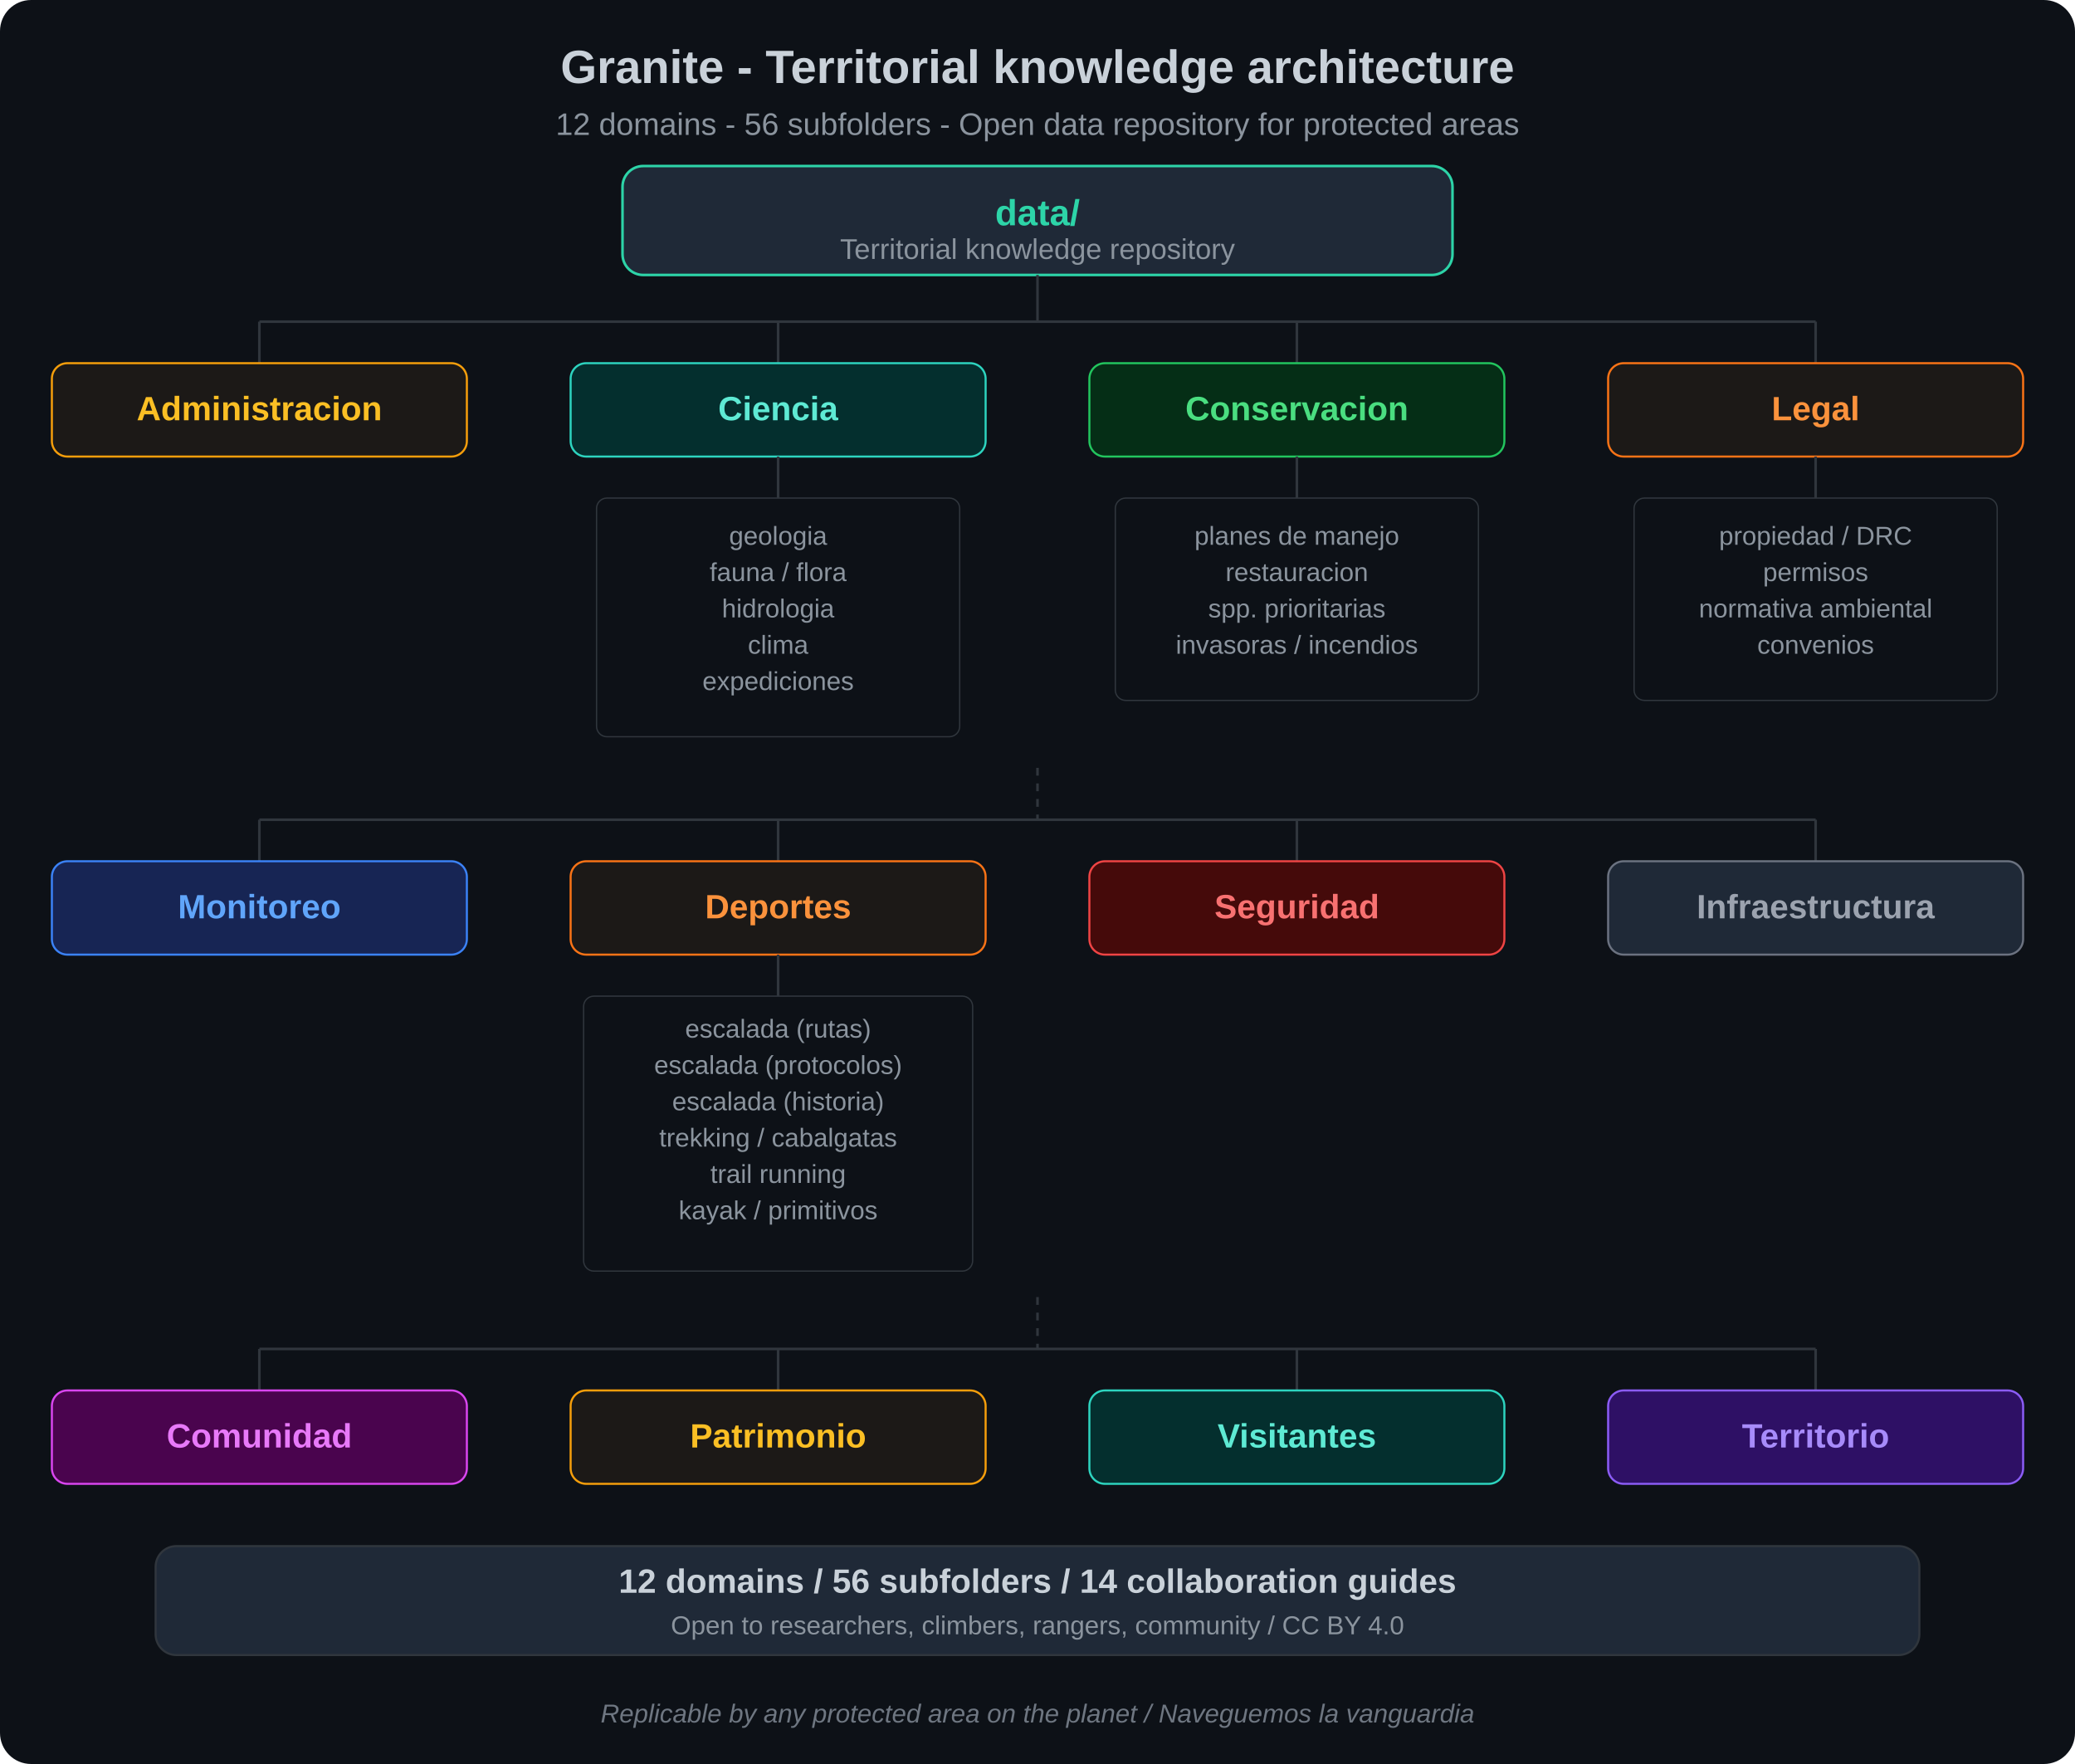
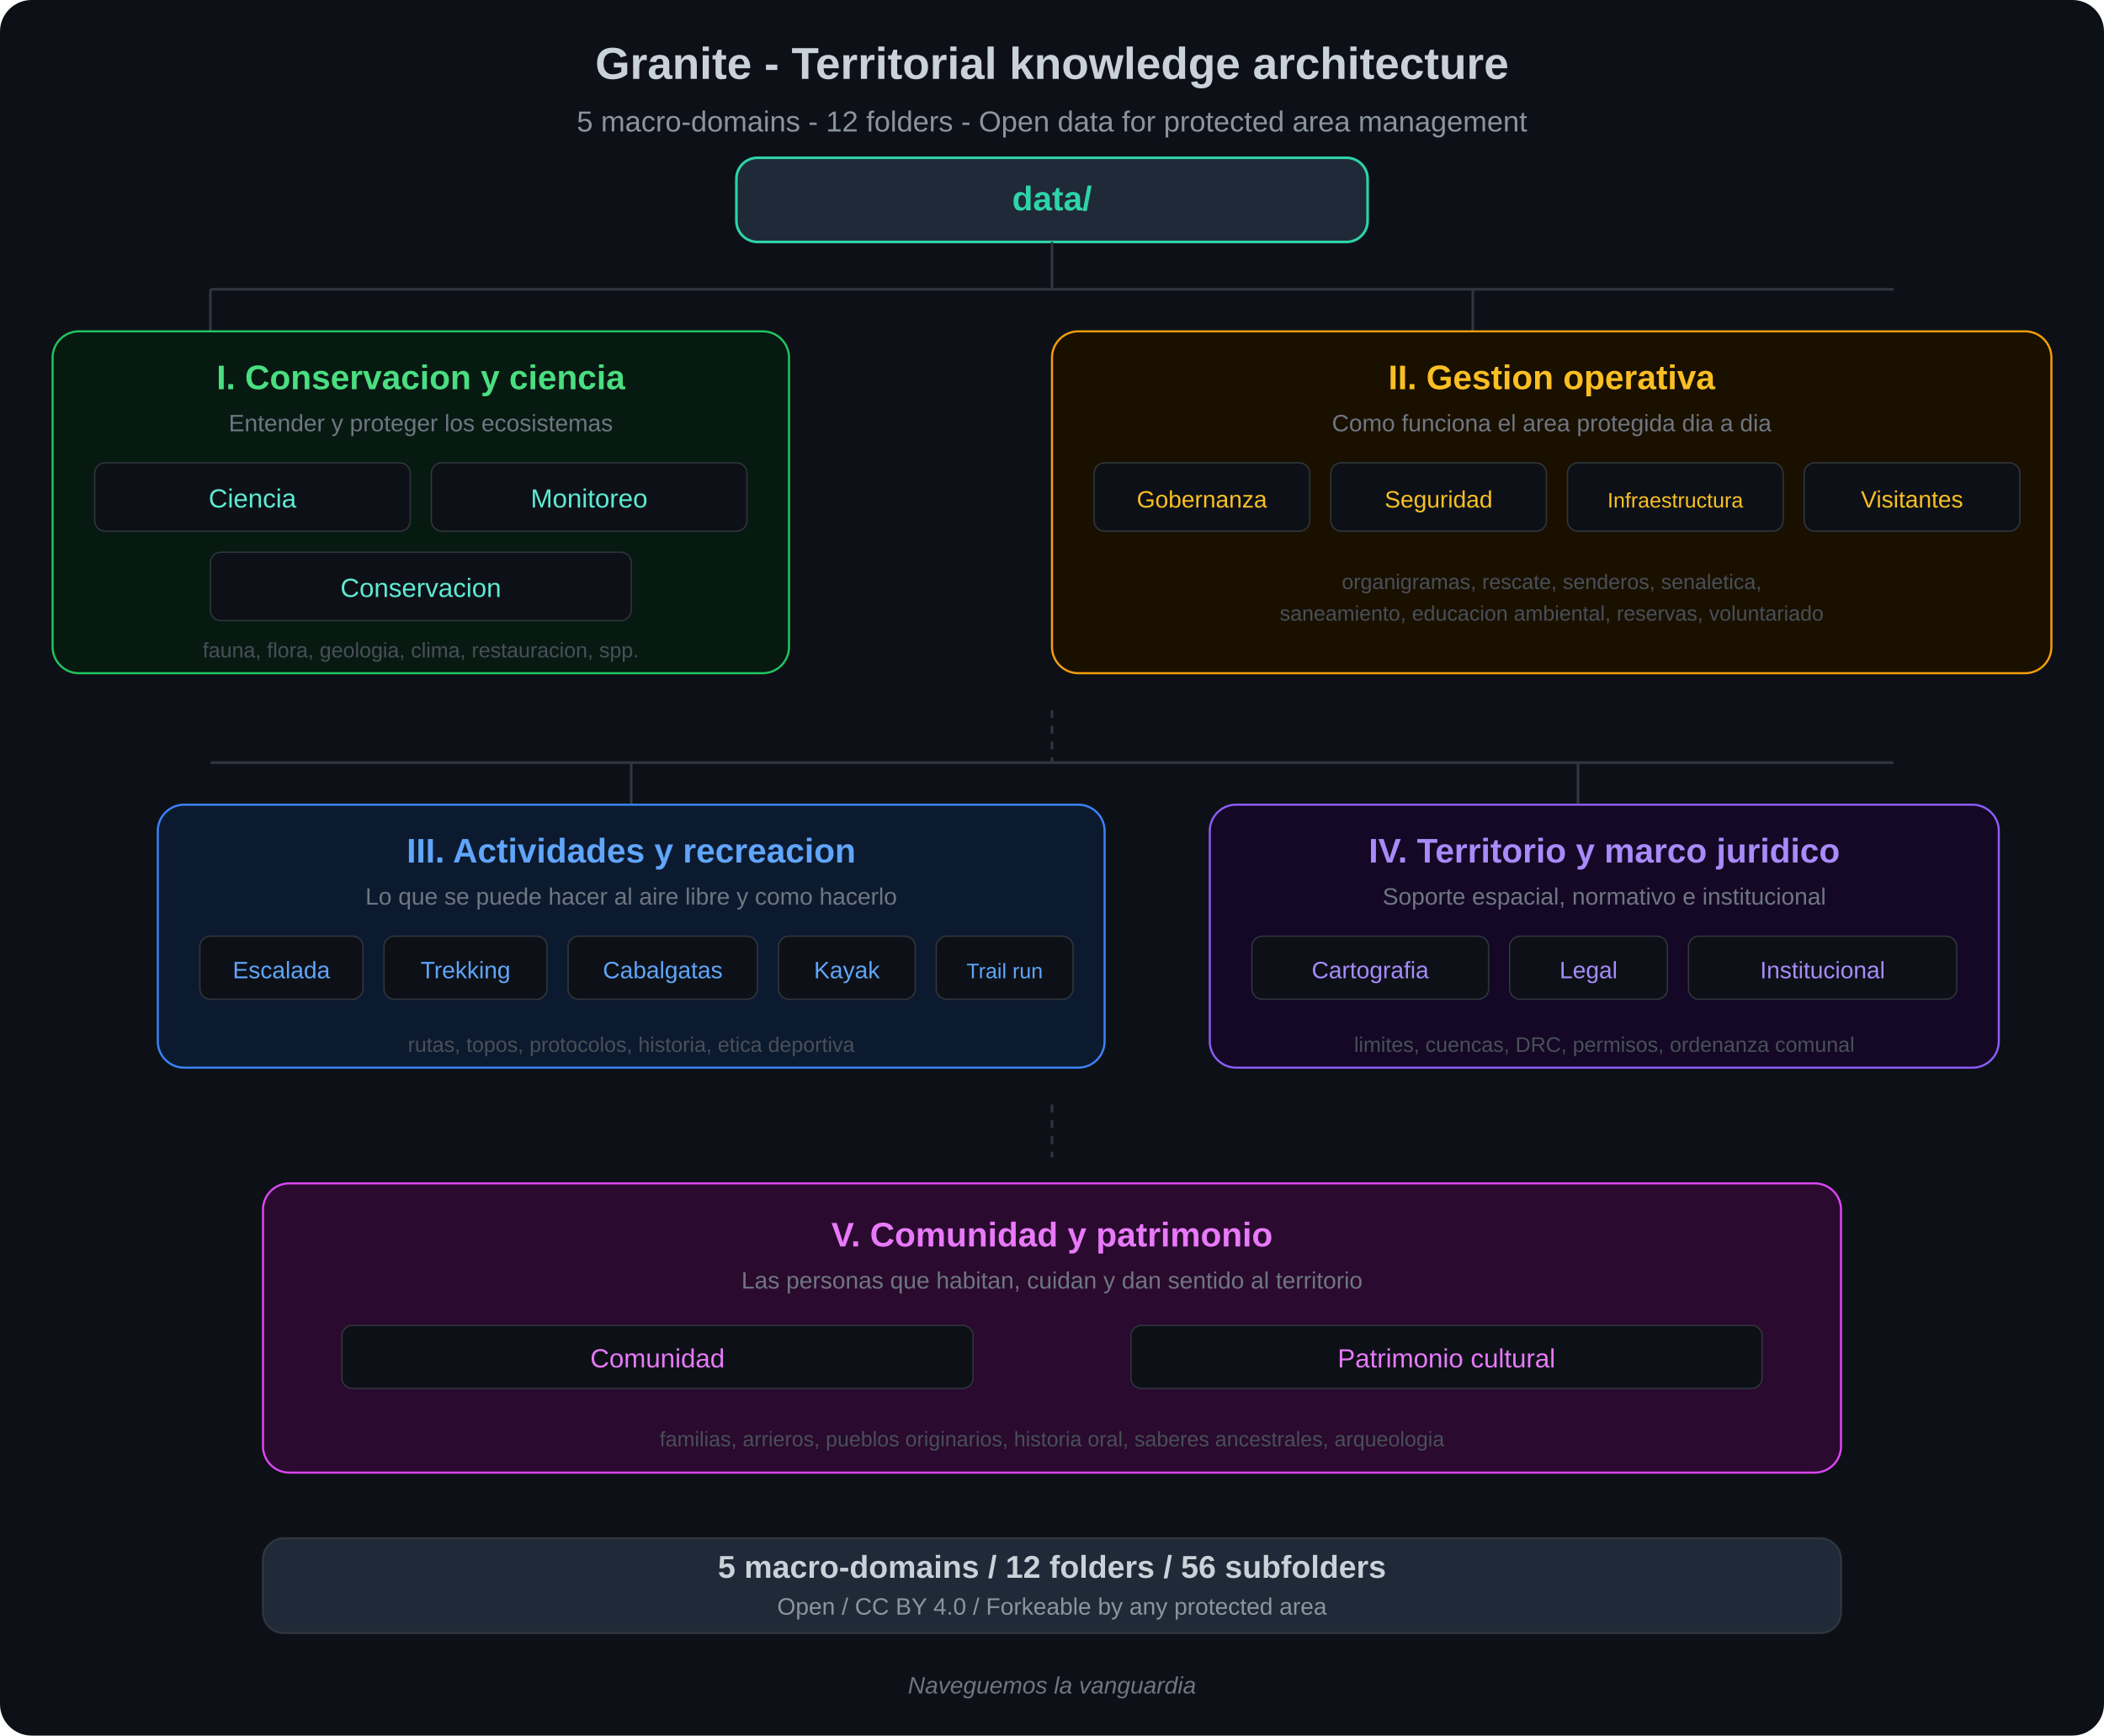
- <svg xmlns="http://www.w3.org/2000/svg" viewBox="0 0 800 680" width="800" height="680">
-   <rect width="800" height="680" fill="#0d1117" rx="12" />
-   <text x="400" y="32" text-anchor="middle" font-family="Arial,sans-serif" font-size="18" font-weight="600" fill="#c9d1d9">Granite - Territorial knowledge architecture</text>
-   <text x="400" y="52" text-anchor="middle" font-family="Arial,sans-serif" font-size="12" fill="#8b949e">12 domains - 56 subfolders - Open data repository for protected areas</text>
-   <rect x="240" y="64" width="320" height="42" rx="8" fill="#1f2937" stroke="#2dd4a8" stroke-width="1" />
-   <text x="400" y="82" text-anchor="middle" dominant-baseline="central" font-family="Arial,sans-serif" font-size="14" font-weight="600" fill="#2dd4a8">data/</text>
-   <text x="400" y="96" text-anchor="middle" dominant-baseline="central" font-family="Arial,sans-serif" font-size="11" fill="#8b949e">Territorial knowledge repository</text>
-   <line x1="400" y1="106" x2="400" y2="124" stroke="#30363d" stroke-width="1" />
-   <line x1="100" y1="124" x2="700" y2="124" stroke="#30363d" stroke-width="1" />
-   <line x1="100" y1="124" x2="100" y2="140" stroke="#30363d" />
-   <rect x="20" y="140" width="160" height="36" rx="6" fill="#1c1917" stroke="#f59e0b" stroke-width="0.8" />
-   <text x="100" y="162" text-anchor="middle" font-family="Arial,sans-serif" font-size="13" font-weight="600" fill="#fbbf24">Administracion</text>
-   <line x1="300" y1="124" x2="300" y2="140" stroke="#30363d" />
-   <rect x="220" y="140" width="160" height="36" rx="6" fill="#042f2e" stroke="#2dd4bf" stroke-width="0.8" />
-   <text x="300" y="162" text-anchor="middle" font-family="Arial,sans-serif" font-size="13" font-weight="600" fill="#5eead4">Ciencia</text>
-   <line x1="500" y1="124" x2="500" y2="140" stroke="#30363d" />
-   <rect x="420" y="140" width="160" height="36" rx="6" fill="#052e16" stroke="#22c55e" stroke-width="0.8" />
-   <text x="500" y="162" text-anchor="middle" font-family="Arial,sans-serif" font-size="13" font-weight="600" fill="#4ade80">Conservacion</text>
-   <line x1="700" y1="124" x2="700" y2="140" stroke="#30363d" />
-   <rect x="620" y="140" width="160" height="36" rx="6" fill="#1c1917" stroke="#f97316" stroke-width="0.8" />
-   <text x="700" y="162" text-anchor="middle" font-family="Arial,sans-serif" font-size="13" font-weight="600" fill="#fb923c">Legal</text>
-   <line x1="300" y1="176" x2="300" y2="192" stroke="#30363d" />
-   <rect x="230" y="192" width="140" height="92" rx="4" fill="#0d1117" stroke="#30363d" stroke-width="0.5" />
-   <text x="300" y="210" text-anchor="middle" font-family="Arial,sans-serif" font-size="10" fill="#8b949e">geologia</text>
-   <text x="300" y="224" text-anchor="middle" font-family="Arial,sans-serif" font-size="10" fill="#8b949e">fauna / flora</text>
-   <text x="300" y="238" text-anchor="middle" font-family="Arial,sans-serif" font-size="10" fill="#8b949e">hidrologia</text>
-   <text x="300" y="252" text-anchor="middle" font-family="Arial,sans-serif" font-size="10" fill="#8b949e">clima</text>
-   <text x="300" y="266" text-anchor="middle" font-family="Arial,sans-serif" font-size="10" fill="#8b949e">expediciones</text>
-   <line x1="500" y1="176" x2="500" y2="192" stroke="#30363d" />
-   <rect x="430" y="192" width="140" height="78" rx="4" fill="#0d1117" stroke="#30363d" stroke-width="0.5" />
-   <text x="500" y="210" text-anchor="middle" font-family="Arial,sans-serif" font-size="10" fill="#8b949e">planes de manejo</text>
-   <text x="500" y="224" text-anchor="middle" font-family="Arial,sans-serif" font-size="10" fill="#8b949e">restauracion</text>
-   <text x="500" y="238" text-anchor="middle" font-family="Arial,sans-serif" font-size="10" fill="#8b949e">spp. prioritarias</text>
-   <text x="500" y="252" text-anchor="middle" font-family="Arial,sans-serif" font-size="10" fill="#8b949e">invasoras / incendios</text>
-   <line x1="700" y1="176" x2="700" y2="192" stroke="#30363d" />
-   <rect x="630" y="192" width="140" height="78" rx="4" fill="#0d1117" stroke="#30363d" stroke-width="0.5" />
-   <text x="700" y="210" text-anchor="middle" font-family="Arial,sans-serif" font-size="10" fill="#8b949e">propiedad / DRC</text>
-   <text x="700" y="224" text-anchor="middle" font-family="Arial,sans-serif" font-size="10" fill="#8b949e">permisos</text>
-   <text x="700" y="238" text-anchor="middle" font-family="Arial,sans-serif" font-size="10" fill="#8b949e">normativa ambiental</text>
-   <text x="700" y="252" text-anchor="middle" font-family="Arial,sans-serif" font-size="10" fill="#8b949e">convenios</text>
-   <line x1="400" y1="296" x2="400" y2="316" stroke="#30363d" stroke-dasharray="3 3" />
-   <line x1="100" y1="316" x2="700" y2="316" stroke="#30363d" />
-   <line x1="100" y1="316" x2="100" y2="332" stroke="#30363d" />
-   <rect x="20" y="332" width="160" height="36" rx="6" fill="#172554" stroke="#3b82f6" stroke-width="0.8" />
-   <text x="100" y="354" text-anchor="middle" font-family="Arial,sans-serif" font-size="13" font-weight="600" fill="#60a5fa">Monitoreo</text>
-   <line x1="300" y1="316" x2="300" y2="332" stroke="#30363d" />
-   <rect x="220" y="332" width="160" height="36" rx="6" fill="#1c1917" stroke="#f97316" stroke-width="0.8" />
-   <text x="300" y="354" text-anchor="middle" font-family="Arial,sans-serif" font-size="13" font-weight="600" fill="#fb923c">Deportes</text>
-   <line x1="500" y1="316" x2="500" y2="332" stroke="#30363d" />
-   <rect x="420" y="332" width="160" height="36" rx="6" fill="#450a0a" stroke="#ef4444" stroke-width="0.8" />
-   <text x="500" y="354" text-anchor="middle" font-family="Arial,sans-serif" font-size="13" font-weight="600" fill="#f87171">Seguridad</text>
-   <line x1="700" y1="316" x2="700" y2="332" stroke="#30363d" />
-   <rect x="620" y="332" width="160" height="36" rx="6" fill="#1f2937" stroke="#6b7280" stroke-width="0.8" />
-   <text x="700" y="354" text-anchor="middle" font-family="Arial,sans-serif" font-size="13" font-weight="600" fill="#9ca3af">Infraestructura</text>
-   <line x1="300" y1="368" x2="300" y2="384" stroke="#30363d" />
-   <rect x="225" y="384" width="150" height="106" rx="4" fill="#0d1117" stroke="#30363d" stroke-width="0.5" />
-   <text x="300" y="400" text-anchor="middle" font-family="Arial,sans-serif" font-size="10" fill="#8b949e">escalada (rutas)</text>
-   <text x="300" y="414" text-anchor="middle" font-family="Arial,sans-serif" font-size="10" fill="#8b949e">escalada (protocolos)</text>
-   <text x="300" y="428" text-anchor="middle" font-family="Arial,sans-serif" font-size="10" fill="#8b949e">escalada (historia)</text>
-   <text x="300" y="442" text-anchor="middle" font-family="Arial,sans-serif" font-size="10" fill="#8b949e">trekking / cabalgatas</text>
-   <text x="300" y="456" text-anchor="middle" font-family="Arial,sans-serif" font-size="10" fill="#8b949e">trail running</text>
-   <text x="300" y="470" text-anchor="middle" font-family="Arial,sans-serif" font-size="10" fill="#8b949e">kayak / primitivos</text>
-   <line x1="400" y1="500" x2="400" y2="520" stroke="#30363d" stroke-dasharray="3 3" />
-   <line x1="100" y1="520" x2="700" y2="520" stroke="#30363d" />
-   <line x1="100" y1="520" x2="100" y2="536" stroke="#30363d" />
-   <rect x="20" y="536" width="160" height="36" rx="6" fill="#4a044e" stroke="#d946ef" stroke-width="0.8" />
-   <text x="100" y="558" text-anchor="middle" font-family="Arial,sans-serif" font-size="13" font-weight="600" fill="#e879f9">Comunidad</text>
-   <line x1="300" y1="520" x2="300" y2="536" stroke="#30363d" />
-   <rect x="220" y="536" width="160" height="36" rx="6" fill="#1c1917" stroke="#f59e0b" stroke-width="0.8" />
-   <text x="300" y="558" text-anchor="middle" font-family="Arial,sans-serif" font-size="13" font-weight="600" fill="#fbbf24">Patrimonio</text>
-   <line x1="500" y1="520" x2="500" y2="536" stroke="#30363d" />
-   <rect x="420" y="536" width="160" height="36" rx="6" fill="#042f2e" stroke="#2dd4bf" stroke-width="0.8" />
-   <text x="500" y="558" text-anchor="middle" font-family="Arial,sans-serif" font-size="13" font-weight="600" fill="#5eead4">Visitantes</text>
-   <line x1="700" y1="520" x2="700" y2="536" stroke="#30363d" />
-   <rect x="620" y="536" width="160" height="36" rx="6" fill="#2e1065" stroke="#8b5cf6" stroke-width="0.8" />
-   <text x="700" y="558" text-anchor="middle" font-family="Arial,sans-serif" font-size="13" font-weight="600" fill="#a78bfa">Territorio</text>
-   <rect x="60" y="596" width="680" height="42" rx="8" fill="#1f2937" stroke="#30363d" stroke-width="0.8" />
-   <text x="400" y="614" text-anchor="middle" font-family="Arial,sans-serif" font-size="13" font-weight="600" fill="#c9d1d9">12 domains / 56 subfolders / 14 collaboration guides</text>
-   <text x="400" y="630" text-anchor="middle" font-family="Arial,sans-serif" font-size="10" fill="#8b949e">Open to researchers, climbers, rangers, community / CC BY 4.0</text>
-   <text x="400" y="664" text-anchor="middle" font-family="Arial,sans-serif" font-size="10" fill="#6e7681" font-style="italic">Replicable by any protected area on the planet / Naveguemos la vanguardia</text>
+ <svg xmlns="http://www.w3.org/2000/svg" viewBox="0 0 800 660" width="800" height="660">
+   <rect width="800" height="660" fill="#0d1117" rx="12" />
+   <text x="400" y="30" text-anchor="middle" font-family="Arial,sans-serif" font-size="17" font-weight="600" fill="#c9d1d9">Granite - Territorial knowledge architecture</text>
+   <text x="400" y="50" text-anchor="middle" font-family="Arial,sans-serif" font-size="11" fill="#8b949e">5 macro-domains - 12 folders - Open data for protected area management</text>
+   <rect x="280" y="60" width="240" height="32" rx="8" fill="#1f2937" stroke="#2dd4a8" stroke-width="1" />
+   <text x="400" y="80" text-anchor="middle" font-family="Arial,sans-serif" font-size="13" font-weight="600" fill="#2dd4a8">data/</text>
+   <line x1="400" y1="92" x2="400" y2="110" stroke="#30363d" />
+   <line x1="80" y1="110" x2="720" y2="110" stroke="#30363d" />
+   <line x1="80" y1="110" x2="80" y2="126" stroke="#30363d" />
+   <rect x="20" y="126" width="280" height="130" rx="10" fill="#071a12" stroke="#22c55e" stroke-width="0.8" />
+   <text x="160" y="148" text-anchor="middle" font-family="Arial,sans-serif" font-size="13" font-weight="600" fill="#4ade80">I. Conservacion y ciencia</text>
+   <text x="160" y="164" text-anchor="middle" font-family="Arial,sans-serif" font-size="9" fill="#6e7681">Entender y proteger los ecosistemas</text>
+   <rect x="36" y="176" width="120" height="26" rx="4" fill="#0d1117" stroke="#30363d" stroke-width="0.5" />
+   <text x="96" y="193" text-anchor="middle" font-family="Arial,sans-serif" font-size="10" fill="#5eead4">Ciencia</text>
+   <rect x="164" y="176" width="120" height="26" rx="4" fill="#0d1117" stroke="#30363d" stroke-width="0.5" />
+   <text x="224" y="193" text-anchor="middle" font-family="Arial,sans-serif" font-size="10" fill="#5eead4">Monitoreo</text>
+   <rect x="80" y="210" width="160" height="26" rx="4" fill="#0d1117" stroke="#30363d" stroke-width="0.5" />
+   <text x="160" y="227" text-anchor="middle" font-family="Arial,sans-serif" font-size="10" fill="#5eead4">Conservacion</text>
+   <text x="160" y="250" text-anchor="middle" font-family="Arial,sans-serif" font-size="8" fill="#484f58">fauna, flora, geologia, clima, restauracion, spp.</text>
+   <line x1="560" y1="110" x2="560" y2="126" stroke="#30363d" />
+   <rect x="400" y="126" width="380" height="130" rx="10" fill="#1a1000" stroke="#f59e0b" stroke-width="0.8" />
+   <text x="590" y="148" text-anchor="middle" font-family="Arial,sans-serif" font-size="13" font-weight="600" fill="#fbbf24">II. Gestion operativa</text>
+   <text x="590" y="164" text-anchor="middle" font-family="Arial,sans-serif" font-size="9" fill="#6e7681">Como funciona el area protegida dia a dia</text>
+   <rect x="416" y="176" width="82" height="26" rx="4" fill="#0d1117" stroke="#30363d" stroke-width="0.5" />
+   <text x="457" y="193" text-anchor="middle" font-family="Arial,sans-serif" font-size="9" fill="#fbbf24">Gobernanza</text>
+   <rect x="506" y="176" width="82" height="26" rx="4" fill="#0d1117" stroke="#30363d" stroke-width="0.5" />
+   <text x="547" y="193" text-anchor="middle" font-family="Arial,sans-serif" font-size="9" fill="#fbbf24">Seguridad</text>
+   <rect x="596" y="176" width="82" height="26" rx="4" fill="#0d1117" stroke="#30363d" stroke-width="0.5" />
+   <text x="637" y="193" text-anchor="middle" font-family="Arial,sans-serif" font-size="8" fill="#fbbf24">Infraestructura</text>
+   <rect x="686" y="176" width="82" height="26" rx="4" fill="#0d1117" stroke="#30363d" stroke-width="0.5" />
+   <text x="727" y="193" text-anchor="middle" font-family="Arial,sans-serif" font-size="9" fill="#fbbf24">Visitantes</text>
+   <text x="590" y="224" text-anchor="middle" font-family="Arial,sans-serif" font-size="8" fill="#484f58">organigramas, rescate, senderos, senaletica,</text>
+   <text x="590" y="236" text-anchor="middle" font-family="Arial,sans-serif" font-size="8" fill="#484f58">saneamiento, educacion ambiental, reservas, voluntariado</text>
+   <line x1="400" y1="270" x2="400" y2="290" stroke="#30363d" stroke-dasharray="3 3" />
+   <line x1="80" y1="290" x2="720" y2="290" stroke="#30363d" />
+   <line x1="240" y1="290" x2="240" y2="306" stroke="#30363d" />
+   <rect x="60" y="306" width="360" height="100" rx="10" fill="#0c1a30" stroke="#3b82f6" stroke-width="0.8" />
+   <text x="240" y="328" text-anchor="middle" font-family="Arial,sans-serif" font-size="13" font-weight="600" fill="#60a5fa">III. Actividades y recreacion</text>
+   <text x="240" y="344" text-anchor="middle" font-family="Arial,sans-serif" font-size="9" fill="#6e7681">Lo que se puede hacer al aire libre y como hacerlo</text>
+   <rect x="76" y="356" width="62" height="24" rx="4" fill="#0d1117" stroke="#30363d" stroke-width="0.5" />
+   <text x="107" y="372" text-anchor="middle" font-family="Arial,sans-serif" font-size="9" fill="#60a5fa">Escalada</text>
+   <rect x="146" y="356" width="62" height="24" rx="4" fill="#0d1117" stroke="#30363d" stroke-width="0.5" />
+   <text x="177" y="372" text-anchor="middle" font-family="Arial,sans-serif" font-size="9" fill="#60a5fa">Trekking</text>
+   <rect x="216" y="356" width="72" height="24" rx="4" fill="#0d1117" stroke="#30363d" stroke-width="0.5" />
+   <text x="252" y="372" text-anchor="middle" font-family="Arial,sans-serif" font-size="9" fill="#60a5fa">Cabalgatas</text>
+   <rect x="296" y="356" width="52" height="24" rx="4" fill="#0d1117" stroke="#30363d" stroke-width="0.5" />
+   <text x="322" y="372" text-anchor="middle" font-family="Arial,sans-serif" font-size="9" fill="#60a5fa">Kayak</text>
+   <rect x="356" y="356" width="52" height="24" rx="4" fill="#0d1117" stroke="#30363d" stroke-width="0.5" />
+   <text x="382" y="372" text-anchor="middle" font-family="Arial,sans-serif" font-size="8" fill="#60a5fa">Trail run</text>
+   <text x="240" y="400" text-anchor="middle" font-family="Arial,sans-serif" font-size="8" fill="#484f58">rutas, topos, protocolos, historia, etica deportiva</text>
+   <line x1="600" y1="290" x2="600" y2="306" stroke="#30363d" />
+   <rect x="460" y="306" width="300" height="100" rx="10" fill="#140826" stroke="#8b5cf6" stroke-width="0.8" />
+   <text x="610" y="328" text-anchor="middle" font-family="Arial,sans-serif" font-size="13" font-weight="600" fill="#a78bfa">IV. Territorio y marco juridico</text>
+   <text x="610" y="344" text-anchor="middle" font-family="Arial,sans-serif" font-size="9" fill="#6e7681">Soporte espacial, normativo e institucional</text>
+   <rect x="476" y="356" width="90" height="24" rx="4" fill="#0d1117" stroke="#30363d" stroke-width="0.5" />
+   <text x="521" y="372" text-anchor="middle" font-family="Arial,sans-serif" font-size="9" fill="#a78bfa">Cartografia</text>
+   <rect x="574" y="356" width="60" height="24" rx="4" fill="#0d1117" stroke="#30363d" stroke-width="0.5" />
+   <text x="604" y="372" text-anchor="middle" font-family="Arial,sans-serif" font-size="9" fill="#a78bfa">Legal</text>
+   <rect x="642" y="356" width="102" height="24" rx="4" fill="#0d1117" stroke="#30363d" stroke-width="0.5" />
+   <text x="693" y="372" text-anchor="middle" font-family="Arial,sans-serif" font-size="9" fill="#a78bfa">Institucional</text>
+   <text x="610" y="400" text-anchor="middle" font-family="Arial,sans-serif" font-size="8" fill="#484f58">limites, cuencas, DRC, permisos, ordenanza comunal</text>
+   <line x1="400" y1="420" x2="400" y2="440" stroke="#30363d" stroke-dasharray="3 3" />
+   <rect x="100" y="450" width="600" height="110" rx="10" fill="#2a0a2e" stroke="#d946ef" stroke-width="0.8" />
+   <text x="400" y="474" text-anchor="middle" font-family="Arial,sans-serif" font-size="13" font-weight="600" fill="#e879f9">V. Comunidad y patrimonio</text>
+   <text x="400" y="490" text-anchor="middle" font-family="Arial,sans-serif" font-size="9" fill="#6e7681">Las personas que habitan, cuidan y dan sentido al territorio</text>
+   <rect x="130" y="504" width="240" height="24" rx="4" fill="#0d1117" stroke="#30363d" stroke-width="0.5" />
+   <text x="250" y="520" text-anchor="middle" font-family="Arial,sans-serif" font-size="10" fill="#e879f9">Comunidad</text>
+   <rect x="430" y="504" width="240" height="24" rx="4" fill="#0d1117" stroke="#30363d" stroke-width="0.5" />
+   <text x="550" y="520" text-anchor="middle" font-family="Arial,sans-serif" font-size="10" fill="#e879f9">Patrimonio cultural</text>
+   <text x="400" y="550" text-anchor="middle" font-family="Arial,sans-serif" font-size="8" fill="#484f58">familias, arrieros, pueblos originarios, historia oral, saberes ancestrales, arqueologia</text>
+   <rect x="100" y="585" width="600" height="36" rx="8" fill="#1f2937" stroke="#30363d" stroke-width="0.8" />
+   <text x="400" y="600" text-anchor="middle" font-family="Arial,sans-serif" font-size="12" font-weight="600" fill="#c9d1d9">5 macro-domains / 12 folders / 56 subfolders</text>
+   <text x="400" y="614" text-anchor="middle" font-family="Arial,sans-serif" font-size="9" fill="#8b949e">Open / CC BY 4.0 / Forkeable by any protected area</text>
+   <text x="400" y="644" text-anchor="middle" font-family="Arial,sans-serif" font-size="9" fill="#6e7681" font-style="italic">Naveguemos la vanguardia</text>
</svg>
